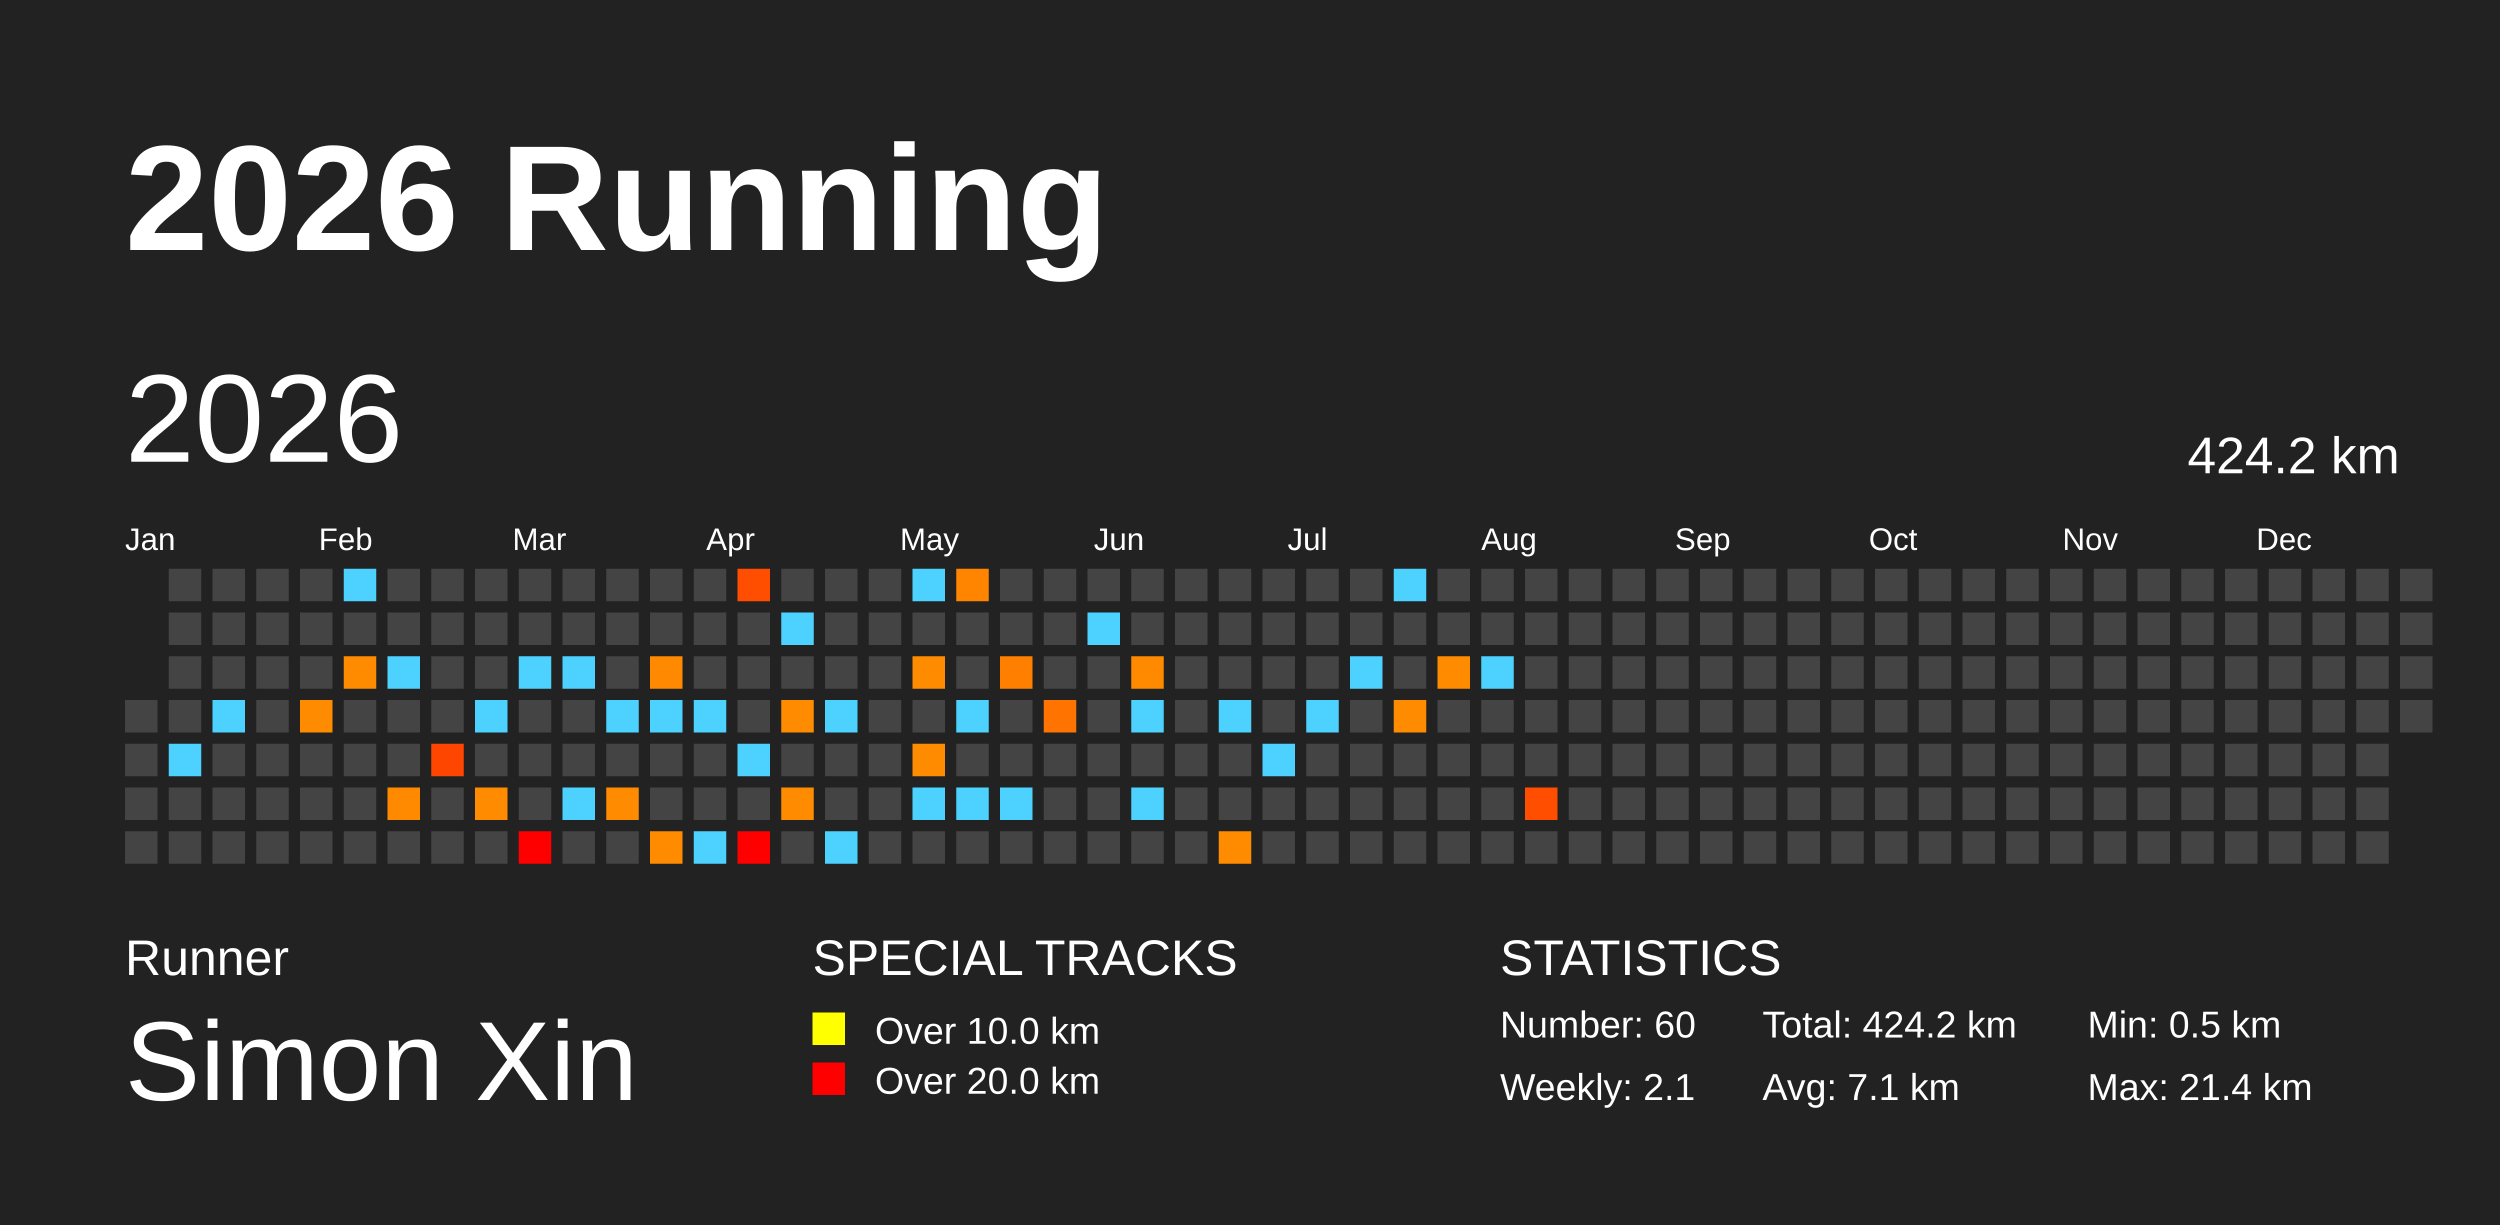
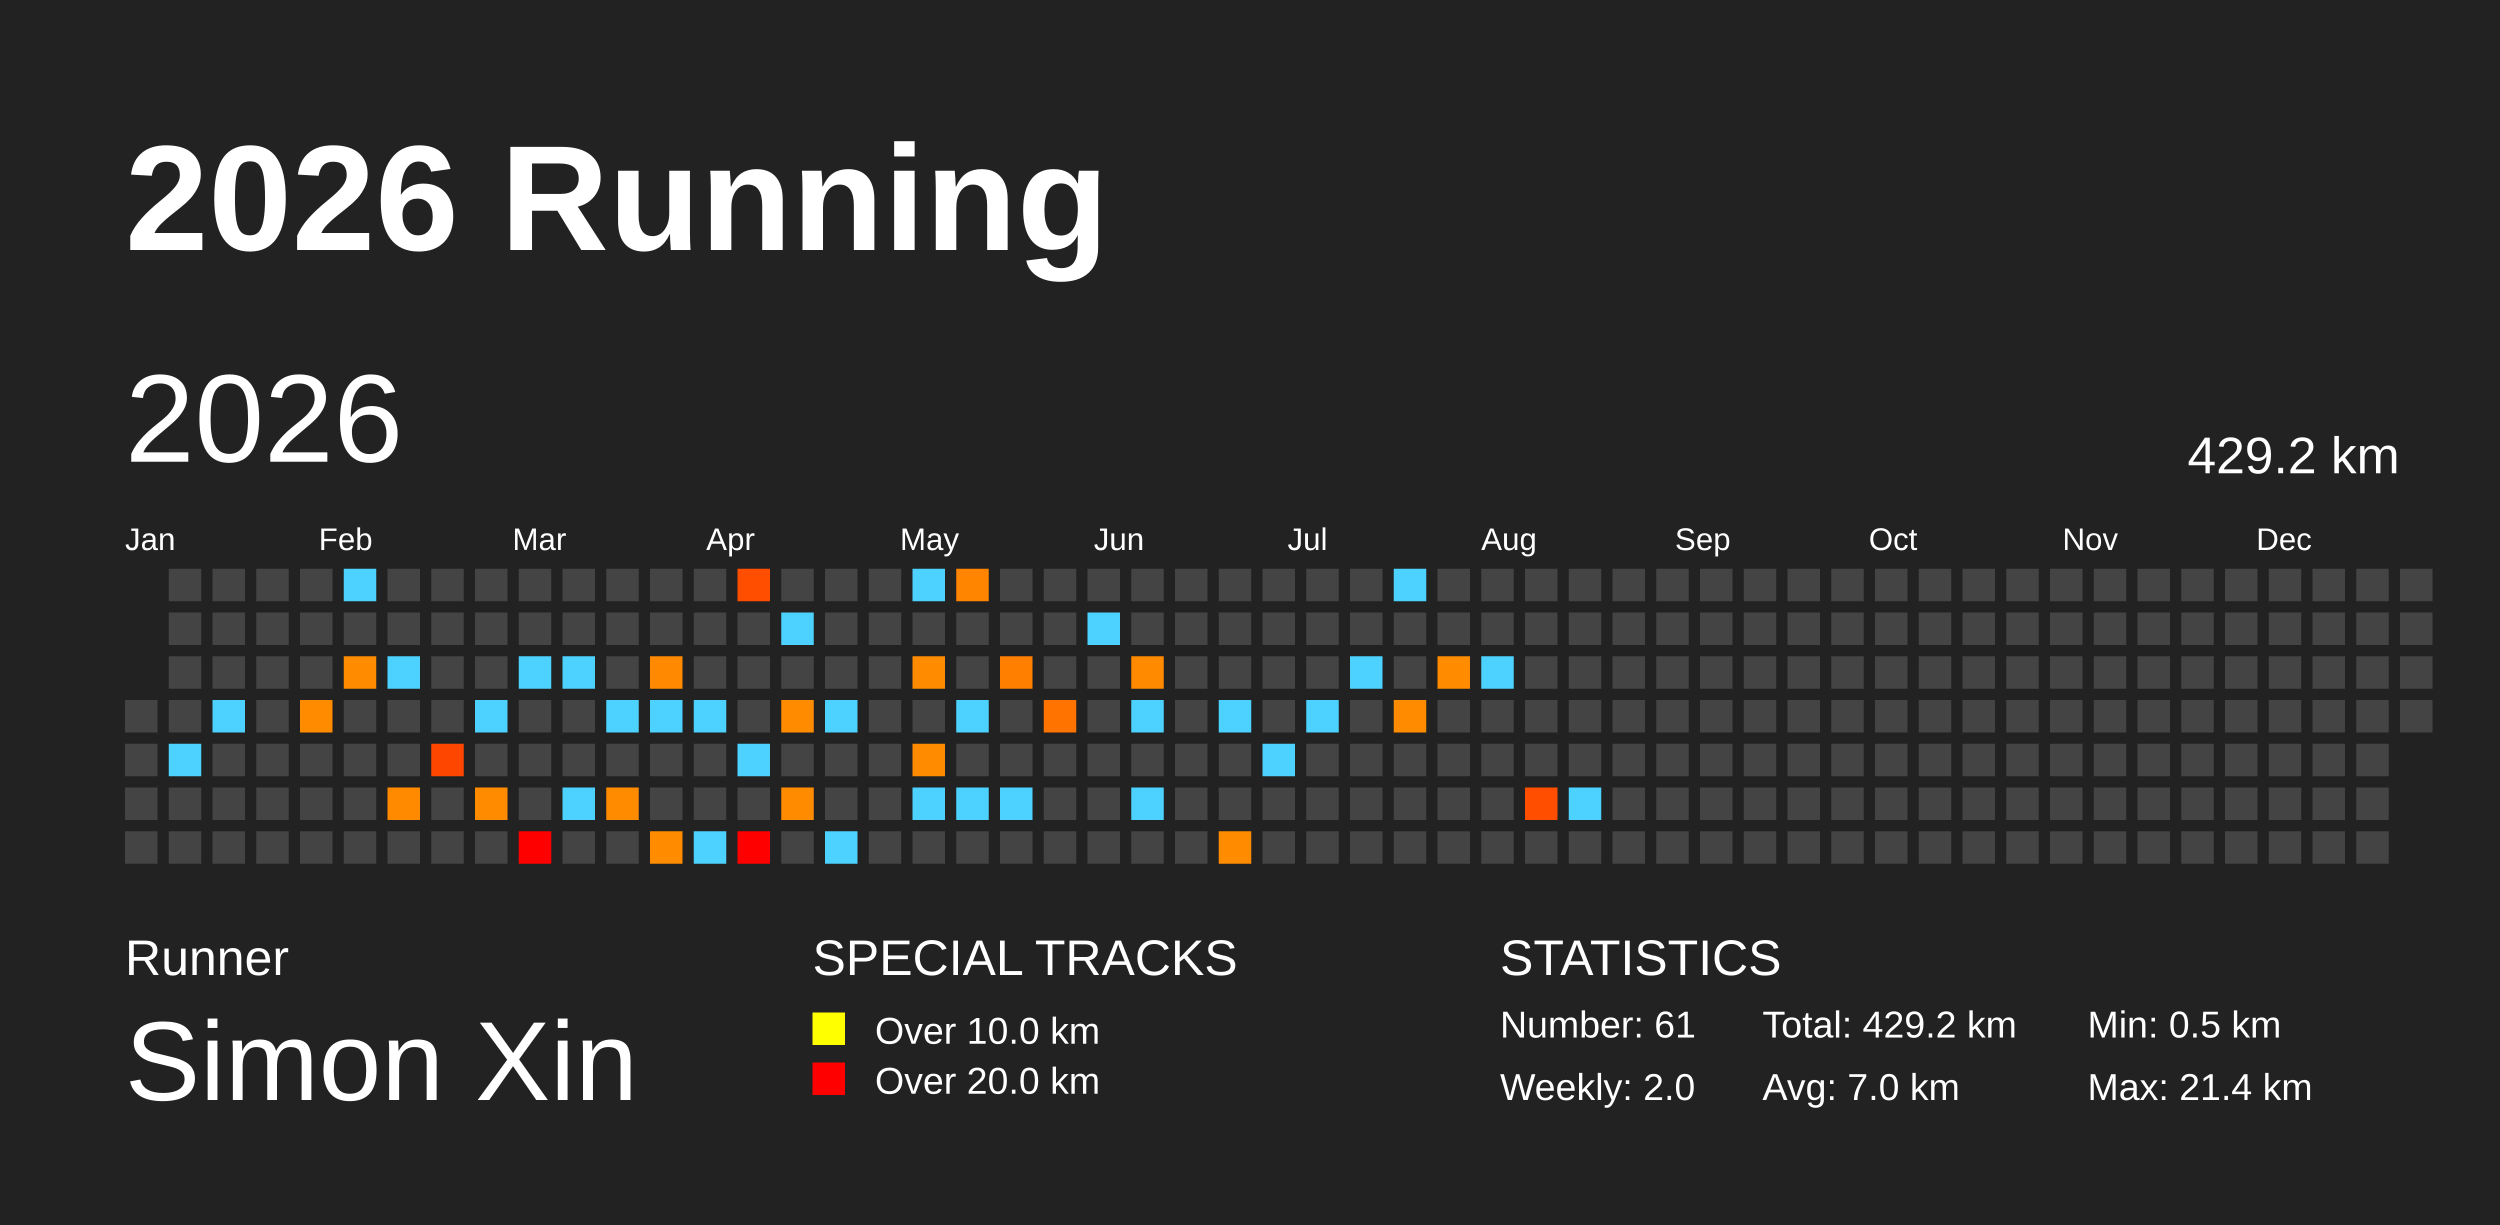
<svg xmlns="http://www.w3.org/2000/svg" baseProfile="full" height="98mm" version="1.1" viewBox="0,0,200,98" width="200mm">
  <defs />
  <rect fill="#222222" height="98" width="200" x="0" y="0" />
  <text fill="#FFFFFF" style="font-size:12px; font-family:Arial; font-weight:bold;" x="10" y="20">2026 Running</text>
  <text fill="#FFFFFF" style="font-size:4px; font-family:Arial" x="10" y="78">Runner</text>
  <text fill="#FFFFFF" style="font-size:9px; font-family:Arial" x="10" y="88">Simon Xin</text>
  <text fill="#FFFFFF" style="font-size:4px; font-family:Arial" x="65" y="78">SPECIAL TRACKS</text>
  <rect fill="yellow" height="2.6" width="2.6" x="65" y="81" />
  <text fill="#FFFFFF" style="font-size:3px; font-family:Arial" x="70" y="83.5">Over 10.0 km</text>
  <rect fill="red" height="2.6" width="2.6" x="65" y="85" />
  <text fill="#FFFFFF" style="font-size:3px; font-family:Arial" x="70" y="87.5">Over 20.0 km</text>
  <text fill="#FFFFFF" style="font-size:4px; font-family:Arial" x="120" y="78">STATISTICS</text>
-   <text fill="#FFFFFF" style="font-size:3px; font-family:Arial" x="120" y="83">Number: 60</text>
-   <text fill="#FFFFFF" style="font-size:3px; font-family:Arial" x="120" y="88">Weekly: 2.1</text>
-   <text fill="#FFFFFF" style="font-size:3px; font-family:Arial" x="141" y="83">Total: 424.2 km</text>
-   <text fill="#FFFFFF" style="font-size:3px; font-family:Arial" x="141" y="88">Avg: 7.1 km</text>
+   <text fill="#FFFFFF" style="font-size:3px; font-family:Arial" x="120" y="83">Number: 61</text>
+   <text fill="#FFFFFF" style="font-size:3px; font-family:Arial" x="120" y="88">Weekly: 2.0</text>
+   <text fill="#FFFFFF" style="font-size:3px; font-family:Arial" x="141" y="83">Total: 429.2 km</text>
+   <text fill="#FFFFFF" style="font-size:3px; font-family:Arial" x="141" y="88">Avg: 7.0 km</text>
  <text fill="#FFFFFF" style="font-size:3px; font-family:Arial" x="167" y="83">Min: 0.5 km</text>
  <text fill="#FFFFFF" style="font-size:3px; font-family:Arial" x="167" y="88">Max: 21.4 km</text>
  <text dominant-baseline="hanging" fill="#FFFFFF" style="font-size:10.0px; font-family:Arial;" x="10" y="30">2026</text>
-   <text dominant-baseline="hanging" fill="#FFFFFF" style="font-size:4.125px; font-family:Arial;" x="175" y="35">424.2 km</text>
+   <text dominant-baseline="hanging" fill="#FFFFFF" style="font-size:4.125px; font-family:Arial;" x="175" y="35">429.2 km</text>
  <text fill="#FFFFFF" style="font-size:2.5px; font-family:Arial" x="10.0" y="44">Jan</text>
  <text fill="#FFFFFF" style="font-size:2.5px; font-family:Arial" x="25.5" y="44">Feb</text>
  <text fill="#FFFFFF" style="font-size:2.5px; font-family:Arial" x="41.0" y="44">Mar</text>
  <text fill="#FFFFFF" style="font-size:2.5px; font-family:Arial" x="56.5" y="44">Apr</text>
  <text fill="#FFFFFF" style="font-size:2.5px; font-family:Arial" x="72.0" y="44">May</text>
  <text fill="#FFFFFF" style="font-size:2.5px; font-family:Arial" x="87.5" y="44">Jun</text>
  <text fill="#FFFFFF" style="font-size:2.5px; font-family:Arial" x="103.0" y="44">Jul</text>
  <text fill="#FFFFFF" style="font-size:2.5px; font-family:Arial" x="118.5" y="44">Aug</text>
  <text fill="#FFFFFF" style="font-size:2.5px; font-family:Arial" x="134.0" y="44">Sep</text>
  <text fill="#FFFFFF" style="font-size:2.5px; font-family:Arial" x="149.5" y="44">Oct</text>
  <text fill="#FFFFFF" style="font-size:2.5px; font-family:Arial" x="165.0" y="44">Nov</text>
  <text fill="#FFFFFF" style="font-size:2.5px; font-family:Arial" x="180.5" y="44">Dec</text>
  <rect fill="#444444" height="2.6" width="2.6" x="10.0" y="56.0" />
  <rect fill="#444444" height="2.6" width="2.6" x="10.0" y="59.5" />
  <rect fill="#444444" height="2.6" width="2.6" x="10.0" y="63.0" />
  <rect fill="#444444" height="2.6" width="2.6" x="10.0" y="66.5" />
  <rect fill="#444444" height="2.6" width="2.6" x="13.5" y="45.5" />
  <rect fill="#444444" height="2.6" width="2.6" x="13.5" y="49.0" />
  <rect fill="#444444" height="2.6" width="2.6" x="13.5" y="52.5" />
  <rect fill="#444444" height="2.6" width="2.6" x="13.5" y="56.0" />
  <rect fill="#4dd2ff" height="2.6" width="2.6" x="13.5" y="59.5" />
  <rect fill="#444444" height="2.6" width="2.6" x="13.5" y="63.0" />
  <rect fill="#444444" height="2.6" width="2.6" x="13.5" y="66.5" />
  <rect fill="#444444" height="2.6" width="2.6" x="17.0" y="45.5" />
  <rect fill="#444444" height="2.6" width="2.6" x="17.0" y="49.0" />
  <rect fill="#444444" height="2.6" width="2.6" x="17.0" y="52.5" />
  <rect fill="#4dd2ff" height="2.6" width="2.6" x="17.0" y="56.0" />
  <rect fill="#444444" height="2.6" width="2.6" x="17.0" y="59.5" />
  <rect fill="#444444" height="2.6" width="2.6" x="17.0" y="63.0" />
  <rect fill="#444444" height="2.6" width="2.6" x="17.0" y="66.5" />
  <rect fill="#444444" height="2.6" width="2.6" x="20.5" y="45.5" />
  <rect fill="#444444" height="2.6" width="2.6" x="20.5" y="49.0" />
  <rect fill="#444444" height="2.6" width="2.6" x="20.5" y="52.5" />
  <rect fill="#444444" height="2.6" width="2.6" x="20.5" y="56.0" />
  <rect fill="#444444" height="2.6" width="2.6" x="20.5" y="59.5" />
  <rect fill="#444444" height="2.6" width="2.6" x="20.5" y="63.0" />
  <rect fill="#444444" height="2.6" width="2.6" x="20.5" y="66.5" />
  <rect fill="#444444" height="2.6" width="2.6" x="24.0" y="45.5" />
  <rect fill="#444444" height="2.6" width="2.6" x="24.0" y="49.0" />
  <rect fill="#444444" height="2.6" width="2.6" x="24.0" y="52.5" />
  <rect fill="#ff8b00" height="2.6" width="2.6" x="24.0" y="56.0" />
  <rect fill="#444444" height="2.6" width="2.6" x="24.0" y="59.5" />
  <rect fill="#444444" height="2.6" width="2.6" x="24.0" y="63.0" />
  <rect fill="#444444" height="2.6" width="2.6" x="24.0" y="66.5" />
  <rect fill="#4dd2ff" height="2.6" width="2.6" x="27.5" y="45.5" />
  <rect fill="#444444" height="2.6" width="2.6" x="27.5" y="49.0" />
  <rect fill="#ff8b00" height="2.6" width="2.6" x="27.5" y="52.5" />
  <rect fill="#444444" height="2.6" width="2.6" x="27.5" y="56.0" />
  <rect fill="#444444" height="2.6" width="2.6" x="27.5" y="59.5" />
  <rect fill="#444444" height="2.6" width="2.6" x="27.5" y="63.0" />
  <rect fill="#444444" height="2.6" width="2.6" x="27.5" y="66.5" />
  <rect fill="#444444" height="2.6" width="2.6" x="31.0" y="45.5" />
  <rect fill="#444444" height="2.6" width="2.6" x="31.0" y="49.0" />
  <rect fill="#4dd2ff" height="2.6" width="2.6" x="31.0" y="52.5" />
  <rect fill="#444444" height="2.6" width="2.6" x="31.0" y="56.0" />
  <rect fill="#444444" height="2.6" width="2.6" x="31.0" y="59.5" />
  <rect fill="#ff8a00" height="2.6" width="2.6" x="31.0" y="63.0" />
  <rect fill="#444444" height="2.6" width="2.6" x="31.0" y="66.5" />
  <rect fill="#444444" height="2.6" width="2.6" x="34.5" y="45.5" />
  <rect fill="#444444" height="2.6" width="2.6" x="34.5" y="49.0" />
  <rect fill="#444444" height="2.6" width="2.6" x="34.5" y="52.5" />
  <rect fill="#444444" height="2.6" width="2.6" x="34.5" y="56.0" />
  <rect fill="#ff4600" height="2.6" width="2.6" x="34.5" y="59.5" />
  <rect fill="#444444" height="2.6" width="2.6" x="34.5" y="63.0" />
  <rect fill="#444444" height="2.6" width="2.6" x="34.5" y="66.5" />
  <rect fill="#444444" height="2.6" width="2.6" x="38.0" y="45.5" />
  <rect fill="#444444" height="2.6" width="2.6" x="38.0" y="49.0" />
  <rect fill="#444444" height="2.6" width="2.6" x="38.0" y="52.5" />
  <rect fill="#4dd2ff" height="2.6" width="2.6" x="38.0" y="56.0" />
  <rect fill="#444444" height="2.6" width="2.6" x="38.0" y="59.5" />
  <rect fill="#ff8b00" height="2.6" width="2.6" x="38.0" y="63.0" />
  <rect fill="#444444" height="2.6" width="2.6" x="38.0" y="66.5" />
  <rect fill="#444444" height="2.6" width="2.6" x="41.5" y="45.5" />
  <rect fill="#444444" height="2.6" width="2.6" x="41.5" y="49.0" />
  <rect fill="#4dd2ff" height="2.6" width="2.6" x="41.5" y="52.5" />
  <rect fill="#444444" height="2.6" width="2.6" x="41.5" y="56.0" />
  <rect fill="#444444" height="2.6" width="2.6" x="41.5" y="59.5" />
  <rect fill="#444444" height="2.6" width="2.6" x="41.5" y="63.0" />
  <rect fill="red" height="2.6" width="2.6" x="41.5" y="66.5" />
  <rect fill="#444444" height="2.6" width="2.6" x="45.0" y="45.5" />
  <rect fill="#444444" height="2.6" width="2.6" x="45.0" y="49.0" />
  <rect fill="#4dd2ff" height="2.6" width="2.6" x="45.0" y="52.5" />
  <rect fill="#444444" height="2.6" width="2.6" x="45.0" y="56.0" />
  <rect fill="#444444" height="2.6" width="2.6" x="45.0" y="59.5" />
  <rect fill="#4dd2ff" height="2.6" width="2.6" x="45.0" y="63.0" />
  <rect fill="#444444" height="2.6" width="2.6" x="45.0" y="66.5" />
  <rect fill="#444444" height="2.6" width="2.6" x="48.5" y="45.5" />
  <rect fill="#444444" height="2.6" width="2.6" x="48.5" y="49.0" />
  <rect fill="#444444" height="2.6" width="2.6" x="48.5" y="52.5" />
  <rect fill="#4dd2ff" height="2.6" width="2.6" x="48.5" y="56.0" />
  <rect fill="#444444" height="2.6" width="2.6" x="48.5" y="59.5" />
  <rect fill="#ff8b00" height="2.6" width="2.6" x="48.5" y="63.0" />
  <rect fill="#444444" height="2.6" width="2.6" x="48.5" y="66.5" />
  <rect fill="#444444" height="2.6" width="2.6" x="52.0" y="45.5" />
  <rect fill="#444444" height="2.6" width="2.6" x="52.0" y="49.0" />
  <rect fill="#ff8900" height="2.6" width="2.6" x="52.0" y="52.5" />
  <rect fill="#4dd2ff" height="2.6" width="2.6" x="52.0" y="56.0" />
  <rect fill="#444444" height="2.6" width="2.6" x="52.0" y="59.5" />
  <rect fill="#444444" height="2.6" width="2.6" x="52.0" y="63.0" />
  <rect fill="#ff8b00" height="2.6" width="2.6" x="52.0" y="66.5" />
  <rect fill="#444444" height="2.6" width="2.6" x="55.5" y="45.5" />
  <rect fill="#444444" height="2.6" width="2.6" x="55.5" y="49.0" />
  <rect fill="#444444" height="2.6" width="2.6" x="55.5" y="52.5" />
  <rect fill="#4dd2ff" height="2.6" width="2.6" x="55.5" y="56.0" />
  <rect fill="#444444" height="2.6" width="2.6" x="55.5" y="59.5" />
  <rect fill="#444444" height="2.6" width="2.6" x="55.5" y="63.0" />
  <rect fill="#4dd2ff" height="2.6" width="2.6" x="55.5" y="66.5" />
  <rect fill="#ff4e00" height="2.6" width="2.6" x="59.0" y="45.5" />
  <rect fill="#444444" height="2.6" width="2.6" x="59.0" y="49.0" />
  <rect fill="#444444" height="2.6" width="2.6" x="59.0" y="52.5" />
  <rect fill="#444444" height="2.6" width="2.6" x="59.0" y="56.0" />
  <rect fill="#4dd2ff" height="2.6" width="2.6" x="59.0" y="59.5" />
  <rect fill="#444444" height="2.6" width="2.6" x="59.0" y="63.0" />
  <rect fill="red" height="2.6" width="2.6" x="59.0" y="66.5" />
  <rect fill="#444444" height="2.6" width="2.6" x="62.5" y="45.5" />
  <rect fill="#4dd2ff" height="2.6" width="2.6" x="62.5" y="49.0" />
  <rect fill="#444444" height="2.6" width="2.6" x="62.5" y="52.5" />
  <rect fill="#ff8b00" height="2.6" width="2.6" x="62.5" y="56.0" />
  <rect fill="#444444" height="2.6" width="2.6" x="62.5" y="59.5" />
  <rect fill="#ff8b00" height="2.6" width="2.6" x="62.5" y="63.0" />
  <rect fill="#444444" height="2.6" width="2.6" x="62.5" y="66.5" />
  <rect fill="#444444" height="2.6" width="2.6" x="66.0" y="45.5" />
  <rect fill="#444444" height="2.6" width="2.6" x="66.0" y="49.0" />
  <rect fill="#444444" height="2.6" width="2.6" x="66.0" y="52.5" />
  <rect fill="#4dd2ff" height="2.6" width="2.6" x="66.0" y="56.0" />
  <rect fill="#444444" height="2.6" width="2.6" x="66.0" y="59.5" />
  <rect fill="#444444" height="2.6" width="2.6" x="66.0" y="63.0" />
  <rect fill="#4dd2ff" height="2.6" width="2.6" x="66.0" y="66.5" />
  <rect fill="#444444" height="2.6" width="2.6" x="69.5" y="45.5" />
  <rect fill="#444444" height="2.6" width="2.6" x="69.5" y="49.0" />
  <rect fill="#444444" height="2.6" width="2.6" x="69.5" y="52.5" />
  <rect fill="#444444" height="2.6" width="2.6" x="69.5" y="56.0" />
  <rect fill="#444444" height="2.6" width="2.6" x="69.5" y="59.5" />
  <rect fill="#444444" height="2.6" width="2.6" x="69.5" y="63.0" />
  <rect fill="#444444" height="2.6" width="2.6" x="69.5" y="66.5" />
  <rect fill="#4dd2ff" height="2.6" width="2.6" x="73.0" y="45.5" />
  <rect fill="#444444" height="2.6" width="2.6" x="73.0" y="49.0" />
  <rect fill="#ff8b00" height="2.6" width="2.6" x="73.0" y="52.5" />
  <rect fill="#444444" height="2.6" width="2.6" x="73.0" y="56.0" />
  <rect fill="#ff8b00" height="2.6" width="2.6" x="73.0" y="59.5" />
  <rect fill="#4dd2ff" height="2.6" width="2.6" x="73.0" y="63.0" />
  <rect fill="#444444" height="2.6" width="2.6" x="73.0" y="66.5" />
  <rect fill="#ff8500" height="2.6" width="2.6" x="76.5" y="45.5" />
  <rect fill="#444444" height="2.6" width="2.6" x="76.5" y="49.0" />
  <rect fill="#444444" height="2.6" width="2.6" x="76.5" y="52.5" />
  <rect fill="#4dd2ff" height="2.6" width="2.6" x="76.5" y="56.0" />
  <rect fill="#444444" height="2.6" width="2.6" x="76.5" y="59.5" />
  <rect fill="#4dd2ff" height="2.6" width="2.6" x="76.5" y="63.0" />
  <rect fill="#444444" height="2.6" width="2.6" x="76.5" y="66.5" />
  <rect fill="#444444" height="2.6" width="2.6" x="80.0" y="45.5" />
  <rect fill="#444444" height="2.6" width="2.6" x="80.0" y="49.0" />
  <rect fill="#ff7f00" height="2.6" width="2.6" x="80.0" y="52.5" />
  <rect fill="#444444" height="2.6" width="2.6" x="80.0" y="56.0" />
  <rect fill="#444444" height="2.6" width="2.6" x="80.0" y="59.5" />
  <rect fill="#4dd2ff" height="2.6" width="2.6" x="80.0" y="63.0" />
  <rect fill="#444444" height="2.6" width="2.6" x="80.0" y="66.5" />
  <rect fill="#444444" height="2.6" width="2.6" x="83.5" y="45.5" />
  <rect fill="#444444" height="2.6" width="2.6" x="83.5" y="49.0" />
  <rect fill="#444444" height="2.6" width="2.6" x="83.5" y="52.5" />
  <rect fill="#ff7300" height="2.6" width="2.6" x="83.5" y="56.0" />
  <rect fill="#444444" height="2.6" width="2.6" x="83.5" y="59.5" />
  <rect fill="#444444" height="2.6" width="2.6" x="83.5" y="63.0" />
  <rect fill="#444444" height="2.6" width="2.6" x="83.5" y="66.5" />
  <rect fill="#444444" height="2.6" width="2.6" x="87.0" y="45.5" />
  <rect fill="#4dd2ff" height="2.6" width="2.6" x="87.0" y="49.0" />
  <rect fill="#444444" height="2.6" width="2.6" x="87.0" y="52.5" />
  <rect fill="#444444" height="2.6" width="2.6" x="87.0" y="56.0" />
  <rect fill="#444444" height="2.6" width="2.6" x="87.0" y="59.5" />
  <rect fill="#444444" height="2.6" width="2.6" x="87.0" y="63.0" />
  <rect fill="#444444" height="2.6" width="2.6" x="87.0" y="66.5" />
  <rect fill="#444444" height="2.6" width="2.6" x="90.5" y="45.5" />
  <rect fill="#444444" height="2.6" width="2.6" x="90.5" y="49.0" />
  <rect fill="#ff8a00" height="2.6" width="2.6" x="90.5" y="52.5" />
  <rect fill="#4dd2ff" height="2.6" width="2.6" x="90.5" y="56.0" />
  <rect fill="#444444" height="2.6" width="2.6" x="90.5" y="59.5" />
  <rect fill="#4dd2ff" height="2.6" width="2.6" x="90.5" y="63.0" />
  <rect fill="#444444" height="2.6" width="2.6" x="90.5" y="66.5" />
  <rect fill="#444444" height="2.6" width="2.6" x="94.0" y="45.5" />
  <rect fill="#444444" height="2.6" width="2.6" x="94.0" y="49.0" />
  <rect fill="#444444" height="2.6" width="2.6" x="94.0" y="52.5" />
  <rect fill="#444444" height="2.6" width="2.6" x="94.0" y="56.0" />
  <rect fill="#444444" height="2.6" width="2.6" x="94.0" y="59.5" />
  <rect fill="#444444" height="2.6" width="2.6" x="94.0" y="63.0" />
  <rect fill="#444444" height="2.6" width="2.6" x="94.0" y="66.5" />
  <rect fill="#444444" height="2.6" width="2.6" x="97.5" y="45.5" />
  <rect fill="#444444" height="2.6" width="2.6" x="97.5" y="49.0" />
  <rect fill="#444444" height="2.6" width="2.6" x="97.5" y="52.5" />
  <rect fill="#4dd2ff" height="2.6" width="2.6" x="97.5" y="56.0" />
  <rect fill="#444444" height="2.6" width="2.6" x="97.5" y="59.5" />
  <rect fill="#444444" height="2.6" width="2.6" x="97.5" y="63.0" />
  <rect fill="#ff8b00" height="2.6" width="2.6" x="97.5" y="66.5" />
  <rect fill="#444444" height="2.6" width="2.6" x="101.0" y="45.5" />
  <rect fill="#444444" height="2.6" width="2.6" x="101.0" y="49.0" />
  <rect fill="#444444" height="2.6" width="2.6" x="101.0" y="52.5" />
  <rect fill="#444444" height="2.6" width="2.6" x="101.0" y="56.0" />
  <rect fill="#4dd2ff" height="2.6" width="2.6" x="101.0" y="59.5" />
  <rect fill="#444444" height="2.6" width="2.6" x="101.0" y="63.0" />
  <rect fill="#444444" height="2.6" width="2.6" x="101.0" y="66.5" />
  <rect fill="#444444" height="2.6" width="2.6" x="104.5" y="45.5" />
  <rect fill="#444444" height="2.6" width="2.6" x="104.5" y="49.0" />
  <rect fill="#444444" height="2.6" width="2.6" x="104.5" y="52.5" />
  <rect fill="#4dd2ff" height="2.6" width="2.6" x="104.5" y="56.0" />
  <rect fill="#444444" height="2.6" width="2.6" x="104.5" y="59.5" />
  <rect fill="#444444" height="2.6" width="2.6" x="104.5" y="63.0" />
  <rect fill="#444444" height="2.6" width="2.6" x="104.5" y="66.5" />
  <rect fill="#444444" height="2.6" width="2.6" x="108.0" y="45.5" />
  <rect fill="#444444" height="2.6" width="2.6" x="108.0" y="49.0" />
  <rect fill="#4dd2ff" height="2.6" width="2.6" x="108.0" y="52.5" />
  <rect fill="#444444" height="2.6" width="2.6" x="108.0" y="56.0" />
  <rect fill="#444444" height="2.6" width="2.6" x="108.0" y="59.5" />
  <rect fill="#444444" height="2.6" width="2.6" x="108.0" y="63.0" />
  <rect fill="#444444" height="2.6" width="2.6" x="108.0" y="66.5" />
  <rect fill="#4dd2ff" height="2.6" width="2.6" x="111.5" y="45.5" />
  <rect fill="#444444" height="2.6" width="2.6" x="111.5" y="49.0" />
  <rect fill="#444444" height="2.6" width="2.6" x="111.5" y="52.5" />
  <rect fill="#ff8b00" height="2.6" width="2.6" x="111.5" y="56.0" />
  <rect fill="#444444" height="2.6" width="2.6" x="111.5" y="59.5" />
  <rect fill="#444444" height="2.6" width="2.6" x="111.5" y="63.0" />
  <rect fill="#444444" height="2.6" width="2.6" x="111.5" y="66.5" />
  <rect fill="#444444" height="2.6" width="2.6" x="115.0" y="45.5" />
  <rect fill="#444444" height="2.6" width="2.6" x="115.0" y="49.0" />
  <rect fill="#ff8b00" height="2.6" width="2.6" x="115.0" y="52.5" />
  <rect fill="#444444" height="2.6" width="2.6" x="115.0" y="56.0" />
  <rect fill="#444444" height="2.6" width="2.6" x="115.0" y="59.5" />
  <rect fill="#444444" height="2.6" width="2.6" x="115.0" y="63.0" />
  <rect fill="#444444" height="2.6" width="2.6" x="115.0" y="66.5" />
  <rect fill="#444444" height="2.6" width="2.6" x="118.5" y="45.5" />
  <rect fill="#444444" height="2.6" width="2.6" x="118.5" y="49.0" />
  <rect fill="#4dd2ff" height="2.6" width="2.6" x="118.5" y="52.5" />
  <rect fill="#444444" height="2.6" width="2.6" x="118.5" y="56.0" />
  <rect fill="#444444" height="2.6" width="2.6" x="118.5" y="59.5" />
  <rect fill="#444444" height="2.6" width="2.6" x="118.5" y="63.0" />
  <rect fill="#444444" height="2.6" width="2.6" x="118.5" y="66.5" />
  <rect fill="#444444" height="2.6" width="2.6" x="122.0" y="45.5" />
  <rect fill="#444444" height="2.6" width="2.6" x="122.0" y="49.0" />
  <rect fill="#444444" height="2.6" width="2.6" x="122.0" y="52.5" />
  <rect fill="#444444" height="2.6" width="2.6" x="122.0" y="56.0" />
  <rect fill="#444444" height="2.6" width="2.6" x="122.0" y="59.5" />
  <rect fill="#ff4e00" height="2.6" width="2.6" x="122.0" y="63.0" />
  <rect fill="#444444" height="2.6" width="2.6" x="122.0" y="66.5" />
  <rect fill="#444444" height="2.6" width="2.6" x="125.5" y="45.5" />
  <rect fill="#444444" height="2.6" width="2.6" x="125.5" y="49.0" />
  <rect fill="#444444" height="2.6" width="2.6" x="125.5" y="52.5" />
  <rect fill="#444444" height="2.6" width="2.6" x="125.5" y="56.0" />
  <rect fill="#444444" height="2.6" width="2.6" x="125.5" y="59.5" />
-   <rect fill="#444444" height="2.6" width="2.6" x="125.5" y="63.0" />
+   <rect fill="#4dd2ff" height="2.6" width="2.6" x="125.5" y="63.0" />
  <rect fill="#444444" height="2.6" width="2.6" x="125.5" y="66.5" />
  <rect fill="#444444" height="2.6" width="2.6" x="129.0" y="45.5" />
  <rect fill="#444444" height="2.6" width="2.6" x="129.0" y="49.0" />
  <rect fill="#444444" height="2.6" width="2.6" x="129.0" y="52.5" />
  <rect fill="#444444" height="2.6" width="2.6" x="129.0" y="56.0" />
  <rect fill="#444444" height="2.6" width="2.6" x="129.0" y="59.5" />
  <rect fill="#444444" height="2.6" width="2.6" x="129.0" y="63.0" />
  <rect fill="#444444" height="2.6" width="2.6" x="129.0" y="66.5" />
  <rect fill="#444444" height="2.6" width="2.6" x="132.5" y="45.5" />
  <rect fill="#444444" height="2.6" width="2.6" x="132.5" y="49.0" />
  <rect fill="#444444" height="2.6" width="2.6" x="132.5" y="52.5" />
  <rect fill="#444444" height="2.6" width="2.6" x="132.5" y="56.0" />
  <rect fill="#444444" height="2.6" width="2.6" x="132.5" y="59.5" />
  <rect fill="#444444" height="2.6" width="2.6" x="132.5" y="63.0" />
  <rect fill="#444444" height="2.6" width="2.6" x="132.5" y="66.5" />
  <rect fill="#444444" height="2.6" width="2.6" x="136.0" y="45.5" />
  <rect fill="#444444" height="2.6" width="2.6" x="136.0" y="49.0" />
  <rect fill="#444444" height="2.6" width="2.6" x="136.0" y="52.5" />
  <rect fill="#444444" height="2.6" width="2.6" x="136.0" y="56.0" />
  <rect fill="#444444" height="2.6" width="2.6" x="136.0" y="59.5" />
  <rect fill="#444444" height="2.6" width="2.6" x="136.0" y="63.0" />
  <rect fill="#444444" height="2.6" width="2.6" x="136.0" y="66.5" />
  <rect fill="#444444" height="2.6" width="2.6" x="139.5" y="45.5" />
  <rect fill="#444444" height="2.6" width="2.6" x="139.5" y="49.0" />
  <rect fill="#444444" height="2.6" width="2.6" x="139.5" y="52.5" />
  <rect fill="#444444" height="2.6" width="2.6" x="139.5" y="56.0" />
  <rect fill="#444444" height="2.6" width="2.6" x="139.5" y="59.5" />
  <rect fill="#444444" height="2.6" width="2.6" x="139.5" y="63.0" />
  <rect fill="#444444" height="2.6" width="2.6" x="139.5" y="66.5" />
  <rect fill="#444444" height="2.6" width="2.6" x="143.0" y="45.5" />
  <rect fill="#444444" height="2.6" width="2.6" x="143.0" y="49.0" />
  <rect fill="#444444" height="2.6" width="2.6" x="143.0" y="52.5" />
  <rect fill="#444444" height="2.6" width="2.6" x="143.0" y="56.0" />
  <rect fill="#444444" height="2.6" width="2.6" x="143.0" y="59.5" />
  <rect fill="#444444" height="2.6" width="2.6" x="143.0" y="63.0" />
  <rect fill="#444444" height="2.6" width="2.6" x="143.0" y="66.5" />
  <rect fill="#444444" height="2.6" width="2.6" x="146.5" y="45.5" />
  <rect fill="#444444" height="2.6" width="2.6" x="146.5" y="49.0" />
  <rect fill="#444444" height="2.6" width="2.6" x="146.5" y="52.5" />
  <rect fill="#444444" height="2.6" width="2.6" x="146.5" y="56.0" />
  <rect fill="#444444" height="2.6" width="2.6" x="146.5" y="59.5" />
  <rect fill="#444444" height="2.6" width="2.6" x="146.5" y="63.0" />
  <rect fill="#444444" height="2.6" width="2.6" x="146.5" y="66.5" />
  <rect fill="#444444" height="2.6" width="2.6" x="150.0" y="45.5" />
  <rect fill="#444444" height="2.6" width="2.6" x="150.0" y="49.0" />
  <rect fill="#444444" height="2.6" width="2.6" x="150.0" y="52.5" />
  <rect fill="#444444" height="2.6" width="2.6" x="150.0" y="56.0" />
  <rect fill="#444444" height="2.6" width="2.6" x="150.0" y="59.5" />
  <rect fill="#444444" height="2.6" width="2.6" x="150.0" y="63.0" />
  <rect fill="#444444" height="2.6" width="2.6" x="150.0" y="66.5" />
  <rect fill="#444444" height="2.6" width="2.6" x="153.5" y="45.5" />
  <rect fill="#444444" height="2.6" width="2.6" x="153.5" y="49.0" />
  <rect fill="#444444" height="2.6" width="2.6" x="153.5" y="52.5" />
  <rect fill="#444444" height="2.6" width="2.6" x="153.5" y="56.0" />
  <rect fill="#444444" height="2.6" width="2.6" x="153.5" y="59.5" />
  <rect fill="#444444" height="2.6" width="2.6" x="153.5" y="63.0" />
  <rect fill="#444444" height="2.6" width="2.6" x="153.5" y="66.5" />
  <rect fill="#444444" height="2.6" width="2.6" x="157.0" y="45.5" />
  <rect fill="#444444" height="2.6" width="2.6" x="157.0" y="49.0" />
  <rect fill="#444444" height="2.6" width="2.6" x="157.0" y="52.5" />
  <rect fill="#444444" height="2.6" width="2.6" x="157.0" y="56.0" />
  <rect fill="#444444" height="2.6" width="2.6" x="157.0" y="59.5" />
  <rect fill="#444444" height="2.6" width="2.6" x="157.0" y="63.0" />
  <rect fill="#444444" height="2.6" width="2.6" x="157.0" y="66.5" />
  <rect fill="#444444" height="2.6" width="2.6" x="160.5" y="45.5" />
  <rect fill="#444444" height="2.6" width="2.6" x="160.5" y="49.0" />
  <rect fill="#444444" height="2.6" width="2.6" x="160.5" y="52.5" />
  <rect fill="#444444" height="2.6" width="2.6" x="160.5" y="56.0" />
  <rect fill="#444444" height="2.6" width="2.6" x="160.5" y="59.5" />
  <rect fill="#444444" height="2.6" width="2.6" x="160.5" y="63.0" />
  <rect fill="#444444" height="2.6" width="2.6" x="160.5" y="66.5" />
  <rect fill="#444444" height="2.6" width="2.6" x="164.0" y="45.5" />
  <rect fill="#444444" height="2.6" width="2.6" x="164.0" y="49.0" />
  <rect fill="#444444" height="2.6" width="2.6" x="164.0" y="52.5" />
  <rect fill="#444444" height="2.6" width="2.6" x="164.0" y="56.0" />
  <rect fill="#444444" height="2.6" width="2.6" x="164.0" y="59.5" />
  <rect fill="#444444" height="2.6" width="2.6" x="164.0" y="63.0" />
  <rect fill="#444444" height="2.6" width="2.6" x="164.0" y="66.5" />
  <rect fill="#444444" height="2.6" width="2.6" x="167.5" y="45.5" />
  <rect fill="#444444" height="2.6" width="2.6" x="167.5" y="49.0" />
  <rect fill="#444444" height="2.6" width="2.6" x="167.5" y="52.5" />
  <rect fill="#444444" height="2.6" width="2.6" x="167.5" y="56.0" />
  <rect fill="#444444" height="2.6" width="2.6" x="167.5" y="59.5" />
  <rect fill="#444444" height="2.6" width="2.6" x="167.5" y="63.0" />
  <rect fill="#444444" height="2.6" width="2.6" x="167.5" y="66.5" />
  <rect fill="#444444" height="2.6" width="2.6" x="171.0" y="45.5" />
  <rect fill="#444444" height="2.6" width="2.6" x="171.0" y="49.0" />
  <rect fill="#444444" height="2.6" width="2.6" x="171.0" y="52.5" />
  <rect fill="#444444" height="2.6" width="2.6" x="171.0" y="56.0" />
  <rect fill="#444444" height="2.6" width="2.6" x="171.0" y="59.5" />
  <rect fill="#444444" height="2.6" width="2.6" x="171.0" y="63.0" />
  <rect fill="#444444" height="2.6" width="2.6" x="171.0" y="66.5" />
  <rect fill="#444444" height="2.6" width="2.6" x="174.5" y="45.5" />
  <rect fill="#444444" height="2.6" width="2.6" x="174.5" y="49.0" />
  <rect fill="#444444" height="2.6" width="2.6" x="174.5" y="52.5" />
  <rect fill="#444444" height="2.6" width="2.6" x="174.5" y="56.0" />
  <rect fill="#444444" height="2.6" width="2.6" x="174.5" y="59.5" />
  <rect fill="#444444" height="2.6" width="2.6" x="174.5" y="63.0" />
  <rect fill="#444444" height="2.6" width="2.6" x="174.5" y="66.5" />
  <rect fill="#444444" height="2.6" width="2.6" x="178.0" y="45.5" />
  <rect fill="#444444" height="2.6" width="2.6" x="178.0" y="49.0" />
  <rect fill="#444444" height="2.6" width="2.6" x="178.0" y="52.5" />
  <rect fill="#444444" height="2.6" width="2.6" x="178.0" y="56.0" />
  <rect fill="#444444" height="2.6" width="2.6" x="178.0" y="59.5" />
  <rect fill="#444444" height="2.6" width="2.6" x="178.0" y="63.0" />
  <rect fill="#444444" height="2.6" width="2.6" x="178.0" y="66.5" />
  <rect fill="#444444" height="2.6" width="2.6" x="181.5" y="45.5" />
  <rect fill="#444444" height="2.6" width="2.6" x="181.5" y="49.0" />
  <rect fill="#444444" height="2.6" width="2.6" x="181.5" y="52.5" />
  <rect fill="#444444" height="2.6" width="2.6" x="181.5" y="56.0" />
  <rect fill="#444444" height="2.6" width="2.6" x="181.5" y="59.5" />
  <rect fill="#444444" height="2.6" width="2.6" x="181.5" y="63.0" />
  <rect fill="#444444" height="2.6" width="2.6" x="181.5" y="66.5" />
  <rect fill="#444444" height="2.6" width="2.6" x="185.0" y="45.5" />
  <rect fill="#444444" height="2.6" width="2.6" x="185.0" y="49.0" />
  <rect fill="#444444" height="2.6" width="2.6" x="185.0" y="52.5" />
  <rect fill="#444444" height="2.6" width="2.6" x="185.0" y="56.0" />
  <rect fill="#444444" height="2.6" width="2.6" x="185.0" y="59.5" />
  <rect fill="#444444" height="2.6" width="2.6" x="185.0" y="63.0" />
  <rect fill="#444444" height="2.6" width="2.6" x="185.0" y="66.5" />
  <rect fill="#444444" height="2.6" width="2.6" x="188.5" y="45.5" />
  <rect fill="#444444" height="2.6" width="2.6" x="188.5" y="49.0" />
  <rect fill="#444444" height="2.6" width="2.6" x="188.5" y="52.5" />
  <rect fill="#444444" height="2.6" width="2.6" x="188.5" y="56.0" />
  <rect fill="#444444" height="2.6" width="2.6" x="188.5" y="59.5" />
  <rect fill="#444444" height="2.6" width="2.6" x="188.5" y="63.0" />
  <rect fill="#444444" height="2.6" width="2.6" x="188.5" y="66.5" />
  <rect fill="#444444" height="2.6" width="2.6" x="192.0" y="45.5" />
  <rect fill="#444444" height="2.6" width="2.6" x="192.0" y="49.0" />
  <rect fill="#444444" height="2.6" width="2.6" x="192.0" y="52.5" />
  <rect fill="#444444" height="2.6" width="2.6" x="192.0" y="56.0" />
</svg>
